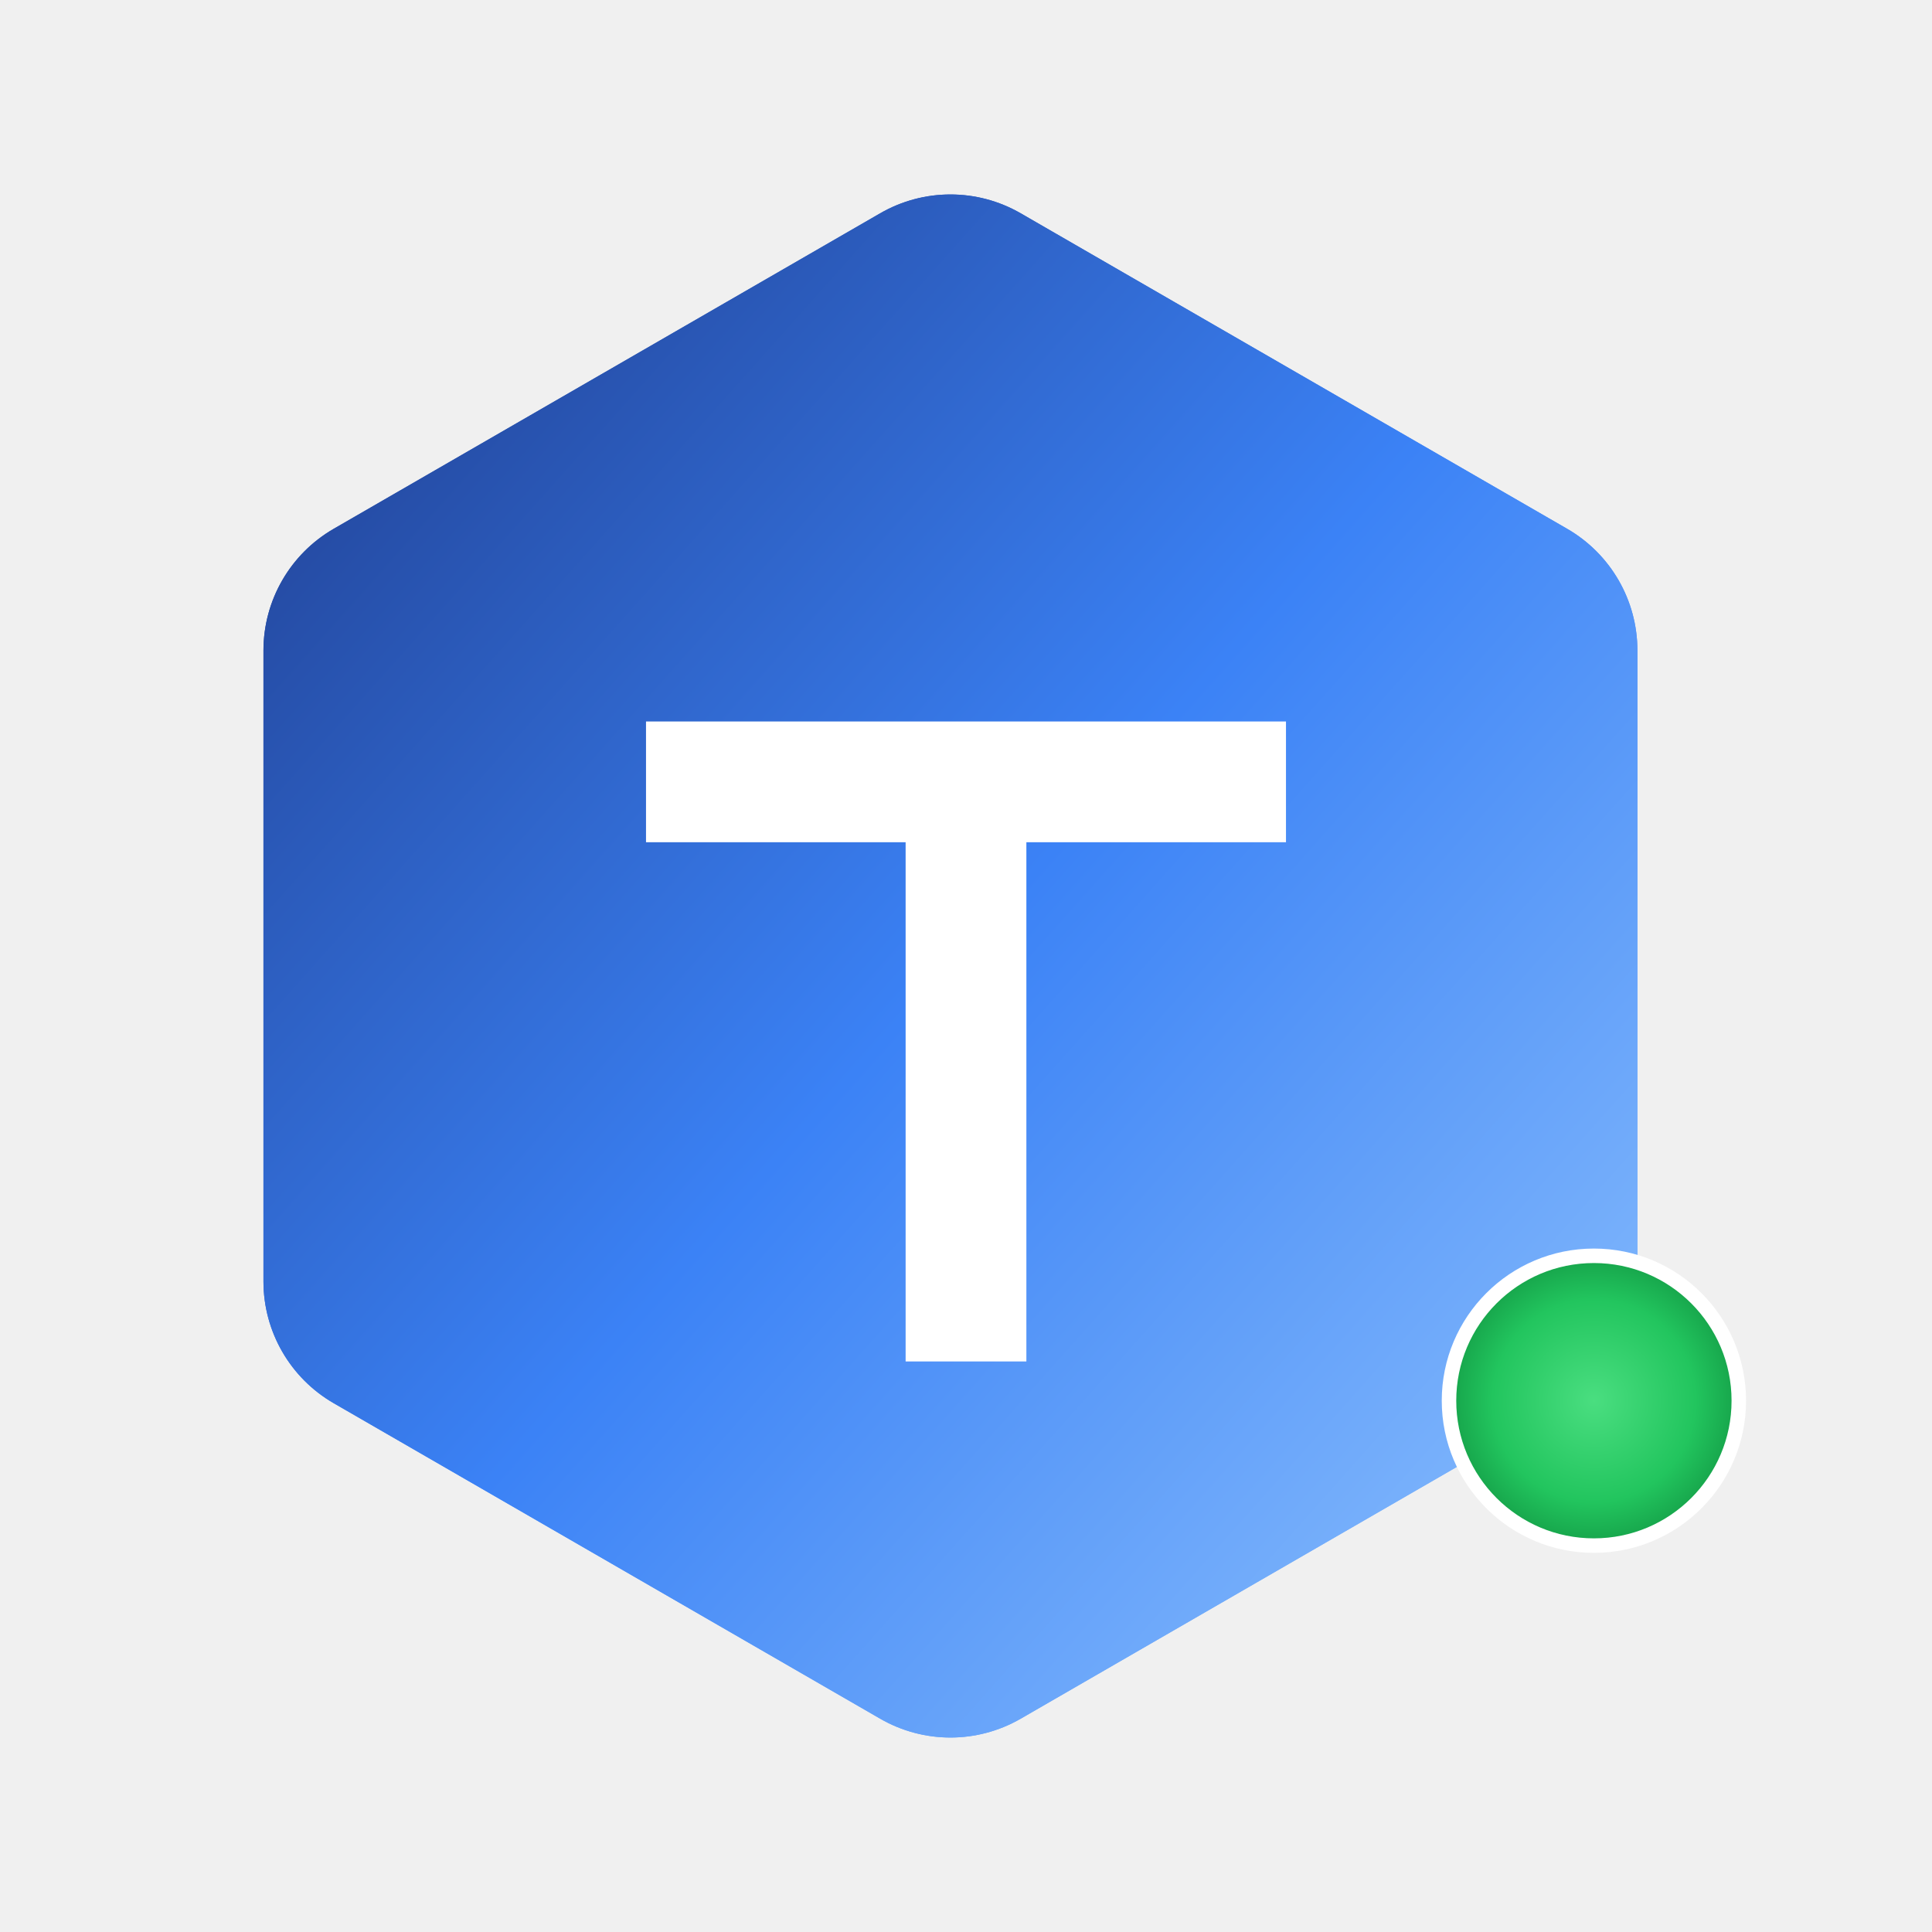
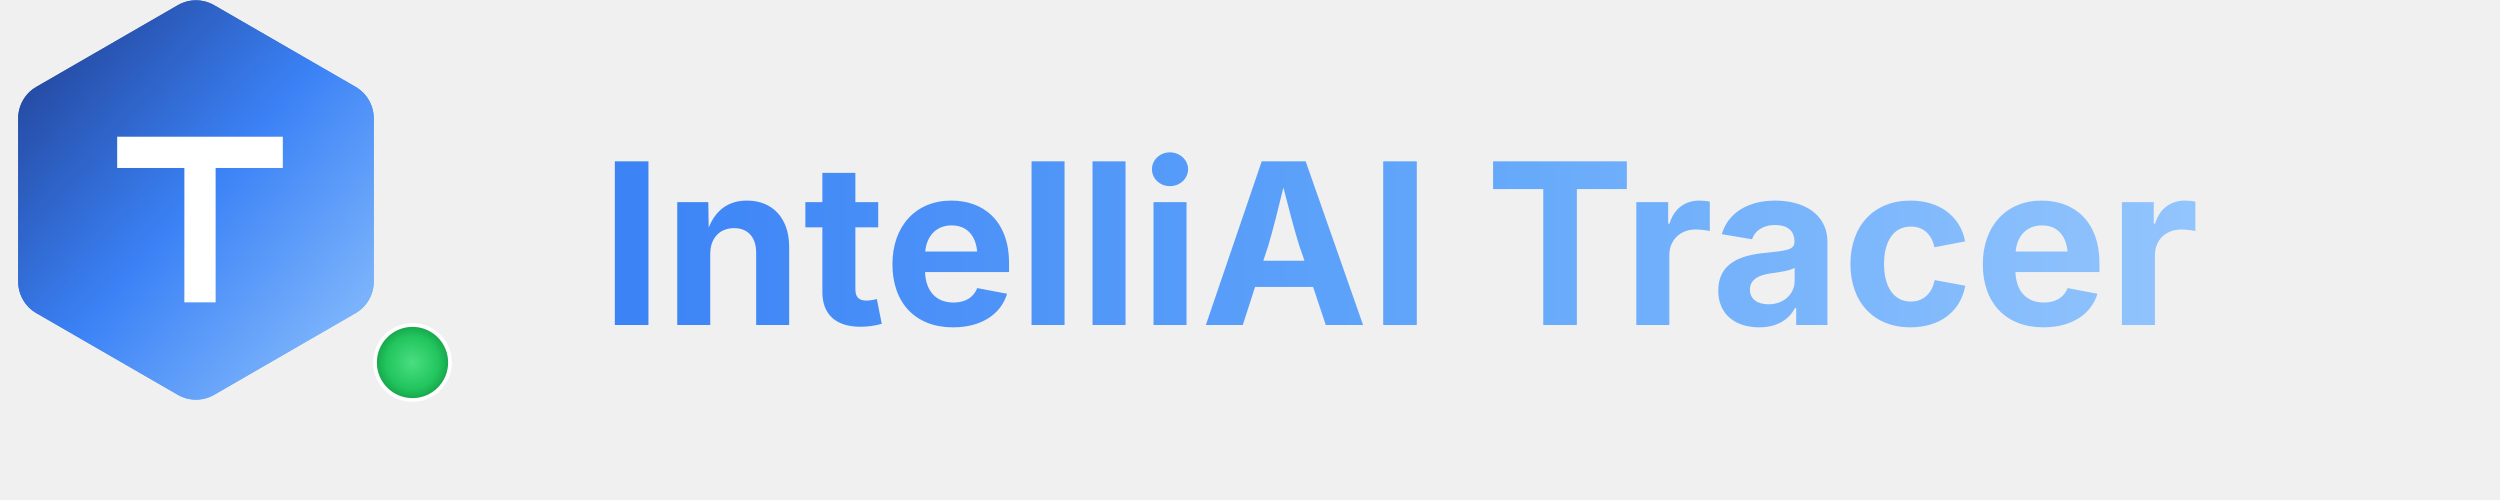
- <svg xmlns="http://www.w3.org/2000/svg" class="icon" viewBox="0 0 40 40" version="1.1" width="40" height="40">
+ <svg xmlns="http://www.w3.org/2000/svg" class="logo" viewBox="0 0 200 40" version="1.1" width="200" height="40">
  <defs>
-     <linearGradient id="blueGradient" x1="0%" y1="0%" x2="100%" y2="100%">
+     <linearGradient id="blueGradientLogo" x1="0%" y1="0%" x2="100%" y2="100%">
      <stop offset="0%" style="stop-color:#1E3A8A;stop-opacity:1" />
      <stop offset="50%" style="stop-color:#3B82F6;stop-opacity:1" />
      <stop offset="100%" style="stop-color:#93C5FD;stop-opacity:1" />
    </linearGradient>
-     <linearGradient id="orangeGradient" x1="0%" y1="0%" x2="100%" y2="100%">
-       <stop offset="0%" style="stop-color:#FB923C;stop-opacity:1" />
-       <stop offset="50%" style="stop-color:#F97316;stop-opacity:1" />
-       <stop offset="100%" style="stop-color:#EA580C;stop-opacity:1" />
-     </linearGradient>
-     <radialGradient id="dotGradient" cx="50%" cy="50%" r="50%">
+     <radialGradient id="dotGradientLogo" cx="50%" cy="50%" r="50%">
      <stop offset="0%" style="stop-color:#4ADE80;stop-opacity:1" />
      <stop offset="70%" style="stop-color:#22C55E;stop-opacity:1" />
      <stop offset="100%" style="stop-color:#16A34A;stop-opacity:1" />
    </radialGradient>
+     <linearGradient id="textGradientLogo" x1="0%" y1="0%" x2="100%" y2="0%">
+       <stop offset="0%" style="stop-color:#3B82F6;stop-opacity:1" />
+       <stop offset="50%" style="stop-color:#60A5FA;stop-opacity:1" />
+       <stop offset="100%" style="stop-color:#93C5FD;stop-opacity:1" />
+     </linearGradient>
  </defs>
-   <g transform="translate(4, 4) scale(0.03125)">
-     <path d="M548.236 13.312l362.054 209.036a93.091 93.091 0 0 1 46.545 80.617v418.071a93.091 93.091 0 0 1-46.545 80.617l-362.054 209.036a93.091 93.091 0 0 1-93.091 0L93.091 801.652a93.091 93.091 0 0 1-46.545-80.617V302.964a93.091 93.091 0 0 1 46.545-80.617L455.145 13.312a93.091 93.091 0 0 1 93.091 0z" fill="url(#blueGradient)" />
-     <path fill="url(#blueGradient)" d="M548.236 13.312l362.054 209.036a93.091 93.091 0 0 1 46.545 80.617v418.071a93.091 93.091 0 0 1-46.545 80.617l-362.054 209.036a93.091 93.091 0 0 1-93.091 0L93.091 801.652a93.091 93.091 0 0 1-46.545-80.617V302.964a93.091 93.091 0 0 1 46.545-80.617L455.145 13.312a93.091 93.091 0 0 1 93.091 0z" />
+   <g transform="translate(0, 0) scale(0.03125)">
+     <path d="M548.236 13.312l362.054 209.036a93.091 93.091 0 0 1 46.545 80.617v418.071a93.091 93.091 0 0 1-46.545 80.617l-362.054 209.036a93.091 93.091 0 0 1-93.091 0L93.091 801.652a93.091 93.091 0 0 1-46.545-80.617V302.964a93.091 93.091 0 0 1 46.545-80.617L455.145 13.312a93.091 93.091 0 0 1 93.091 0z" fill="url(#blueGradientLogo)" />
+     <path fill="url(#blueGradientLogo)" d="M548.236 13.312l362.054 209.036a93.091 93.091 0 0 1 46.545 80.617v418.071a93.091 93.091 0 0 1-46.545 80.617l-362.054 209.036a93.091 93.091 0 0 1-93.091 0L93.091 801.652a93.091 93.091 0 0 1-46.545-80.617V302.964a93.091 93.091 0 0 1 46.545-80.617L455.145 13.312a93.091 93.091 0 0 1 93.091 0z" />
    <path fill="#FFFFFF" fill-rule="evenodd" d="M300 350 H724 V430 H300 Z                  M472 430 H552 V774 H472 Z" />
  </g>
-   <circle cx="33" cy="29" r="3.0" fill="url(#dotGradient)" stroke="#FFFFFF" stroke-width="0.3" />
+   <circle cx="33" cy="29" r="3.0" fill="url(#dotGradientLogo)" stroke="#FFFFFF" stroke-width="0.3" />
+   <text x="48" y="26" font-family="Inter, -apple-system, BlinkMacSystemFont, 'Segoe UI', sans-serif" font-size="18" font-weight="700" fill="url(#textGradientLogo)">IntelliAI Tracer
+     </text>
</svg>
